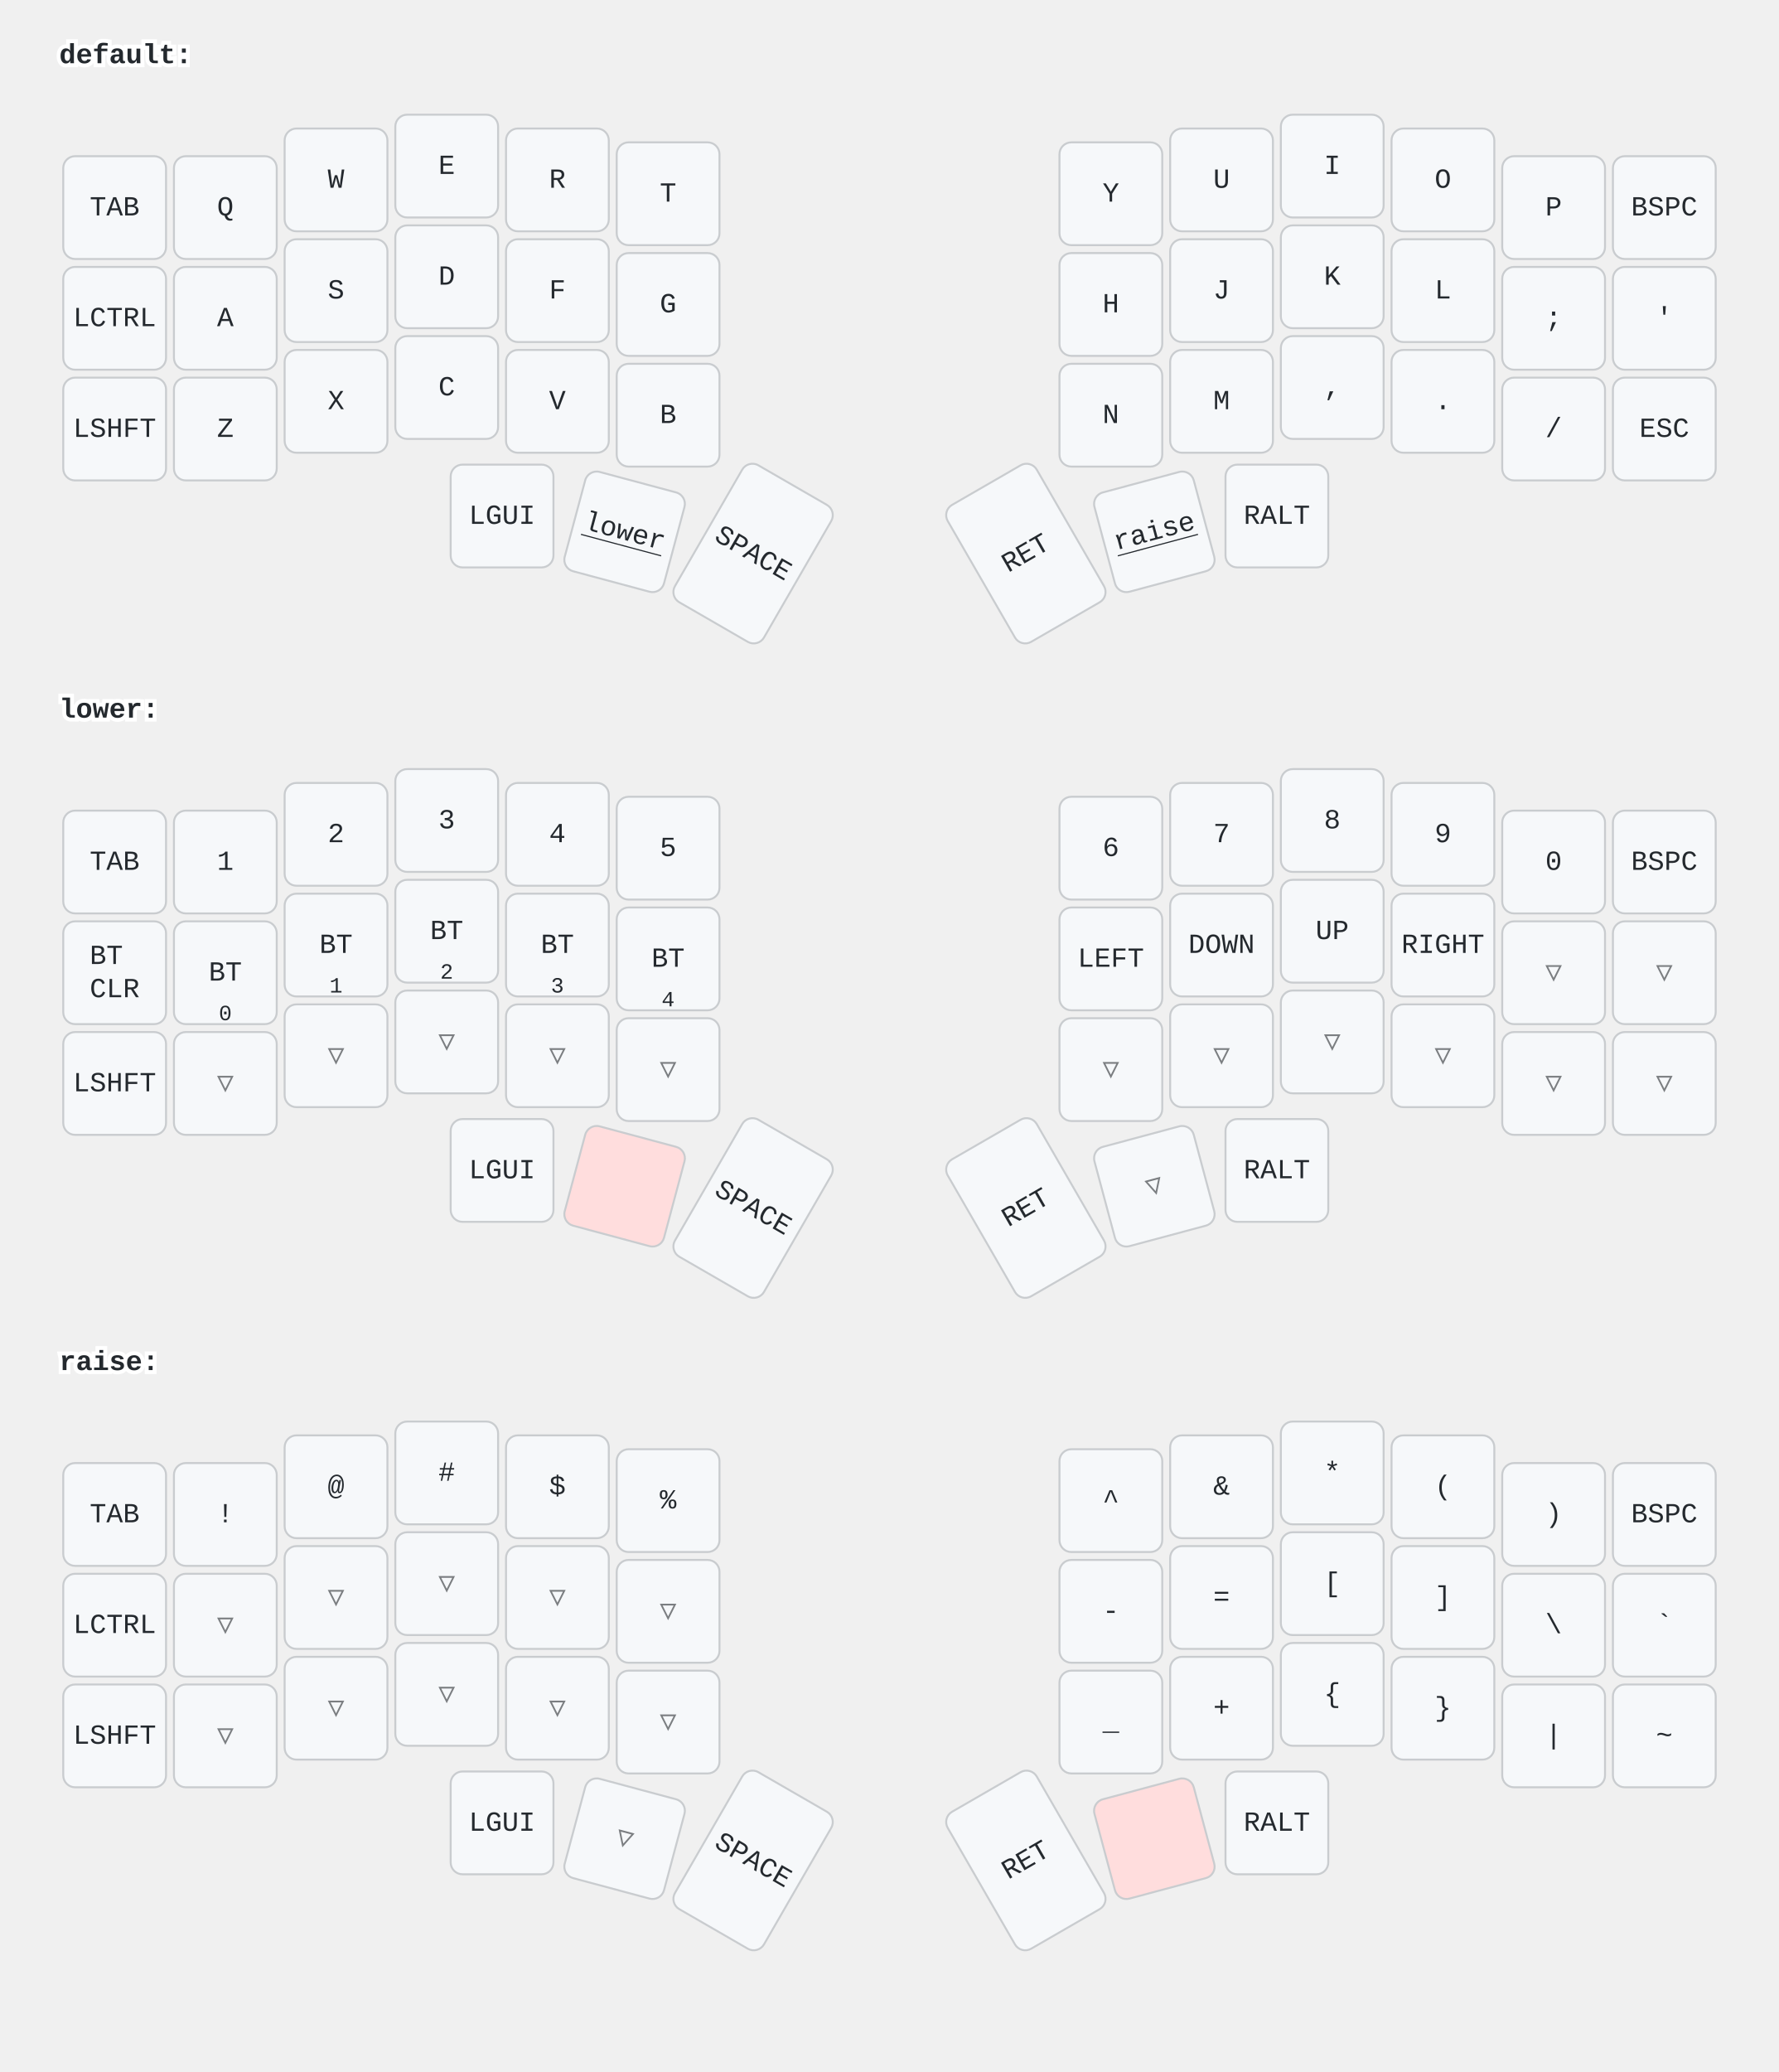
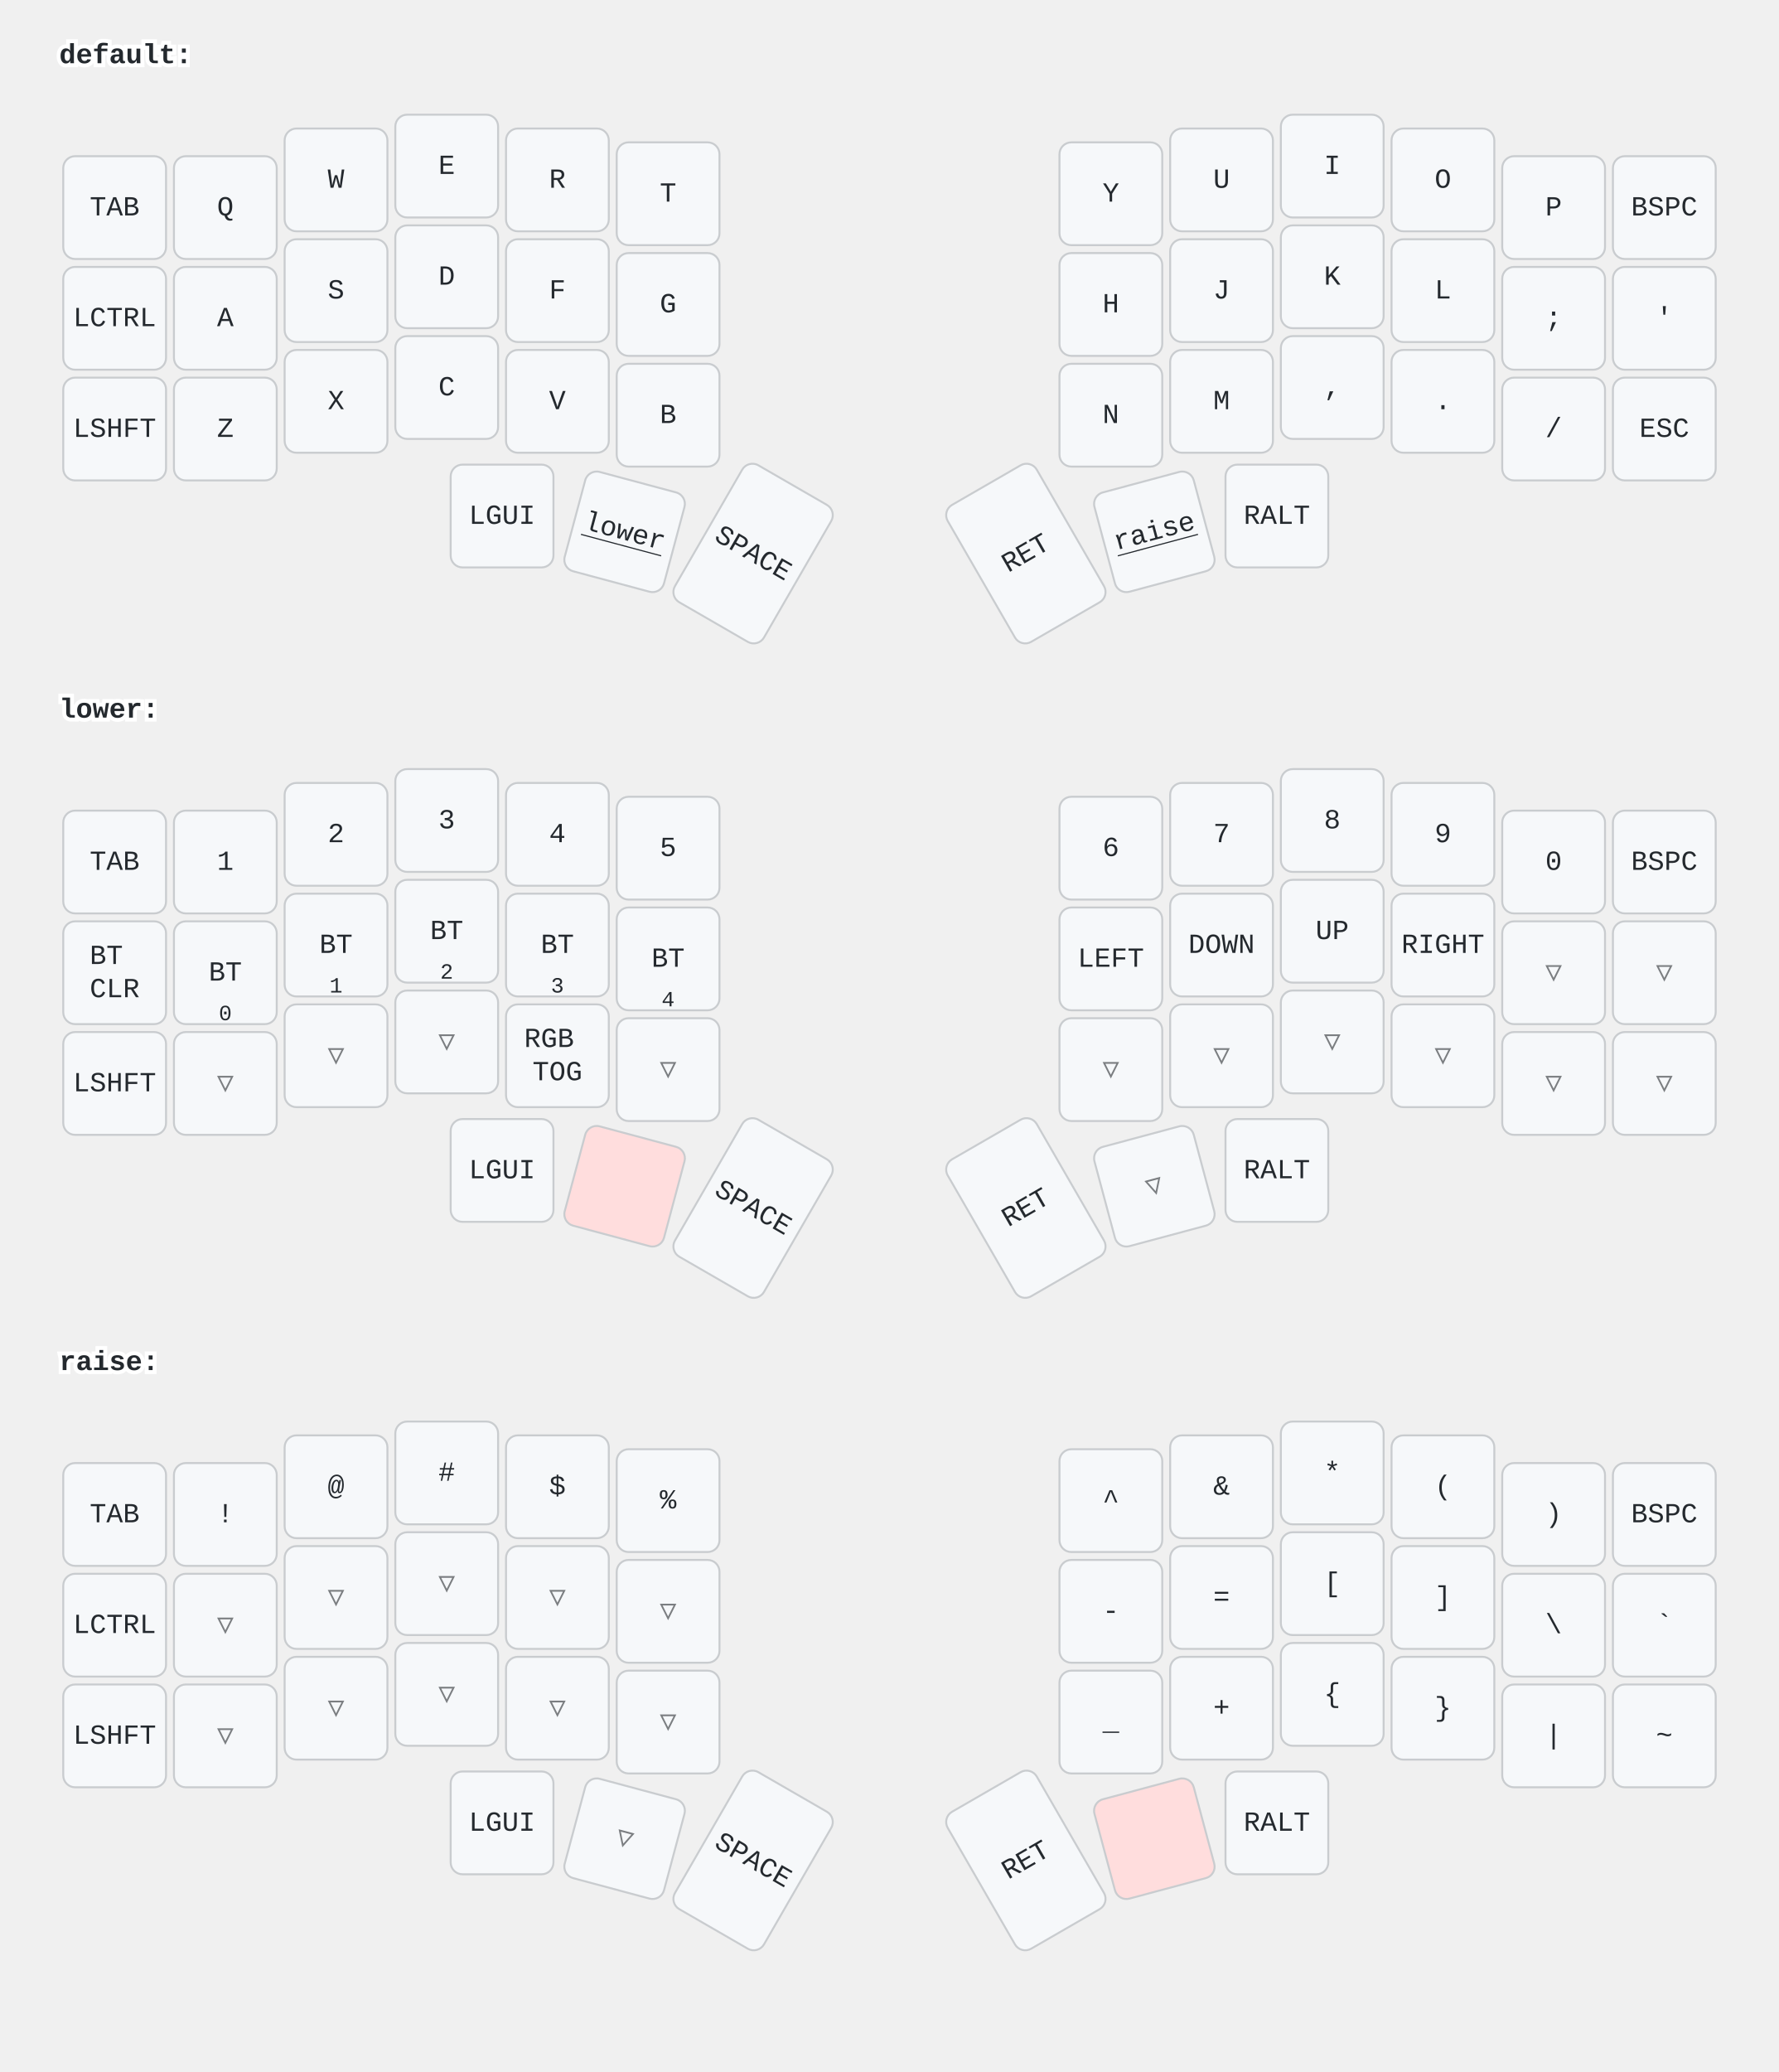
<svg xmlns="http://www.w3.org/2000/svg" width="900" height="1048" viewBox="0 0 900 1048" class="keymap">
  <style>/* inherit to force styles through use tags */
svg path {
    fill: inherit;
}

/* font and background color specifications */
svg.keymap {
    font-family: SFMono-Regular,Consolas,Liberation Mono,Menlo,monospace;
    font-size: 14px;
    font-kerning: normal;
    text-rendering: optimizeLegibility;
    fill: #24292e;
}

/* default key styling */
rect.key {
    fill: #f6f8fa;
}

rect.key, rect.combo {
    stroke: #c9cccf;
    stroke-width: 1;
}

/* default key side styling, only used is draw_key_sides is set */
rect.side {
    filter: brightness(90%);
}

/* color accent for combo boxes */
rect.combo, rect.combo-separate {
    fill: #cdf;
}

/* color accent for held keys */
rect.held, rect.combo.held {
    fill: #fdd;
}

/* color accent for ghost (optional) keys */
rect.ghost, rect.combo.ghost {
    stroke-dasharray: 4, 4;
    stroke-width: 2;
}

text {
    text-anchor: middle;
    dominant-baseline: middle;
}

/* styling for layer labels */
text.label {
    font-weight: bold;
    text-anchor: start;
    stroke: white;
    stroke-width: 4;
    paint-order: stroke;
}

/* styling for optional footer */
text.footer {
    text-anchor: end;
    dominant-baseline: auto;
    stroke: white;
    stroke-width: 4;
    paint-order: stroke;
}

- /* styling for combo tap, and key hold/shifted label text */
- text.combo, text.hold, text.shifted {
+ /* styling for combo tap, and key non-tap label text */
+ text.combo, text.hold, text.shifted, text.left, text.right {
    font-size: 11px;
}

text.hold {
    text-anchor: middle;
    dominant-baseline: auto;
}

text.shifted {
    text-anchor: middle;
    dominant-baseline: hanging;
}

+ text.left {
+     text-anchor: start;
+ }
+ 
+ text.right {
+     text-anchor: end;
+ }
+ 
text.layer-activator {
    text-decoration: underline;
}

/* styling for hold/shifted label text in combo box */
- text.combo.hold, text.combo.shifted {
+ text.combo.hold, text.combo.shifted, text.combo.left, text.combo.right {
    font-size: 8px;
}

/* lighter symbol for transparent keys */
text.trans {
    fill: #7b7e81;
}

/* styling for combo dendrons */
path.combo {
    stroke-width: 1;
    stroke: gray;
    fill: none;
}

/* Start Tabler Icons Cleanup */
/* cannot use height/width with glyphs */
.icon-tabler &gt; path {
    fill: inherit;
    stroke: inherit;
    stroke-width: 2;
}
/* hide tabler's default box */
.icon-tabler &gt; path[stroke="none"][fill="none"] {
    visibility: hidden;
}
/* End Tabler Icons Cleanup */
</style>
  <g transform="translate(30, 0)" class="layer-default">
    <text x="0" y="28" class="label" id="default">default:</text>
    <g transform="translate(0, 56)">
      <g transform="translate(28, 49)" class="key keypos-0">
        <rect rx="6" ry="6" x="-26" y="-26" width="52" height="52" class="key" />
        <text x="0" y="0" class="key tap">TAB</text>
      </g>
      <g transform="translate(84, 49)" class="key keypos-1">
        <rect rx="6" ry="6" x="-26" y="-26" width="52" height="52" class="key" />
        <text x="0" y="0" class="key tap">Q</text>
      </g>
      <g transform="translate(140, 35)" class="key keypos-2">
        <rect rx="6" ry="6" x="-26" y="-26" width="52" height="52" class="key" />
        <text x="0" y="0" class="key tap">W</text>
      </g>
      <g transform="translate(196, 28)" class="key keypos-3">
        <rect rx="6" ry="6" x="-26" y="-26" width="52" height="52" class="key" />
        <text x="0" y="0" class="key tap">E</text>
      </g>
      <g transform="translate(252, 35)" class="key keypos-4">
        <rect rx="6" ry="6" x="-26" y="-26" width="52" height="52" class="key" />
        <text x="0" y="0" class="key tap">R</text>
      </g>
      <g transform="translate(308, 42)" class="key keypos-5">
        <rect rx="6" ry="6" x="-26" y="-26" width="52" height="52" class="key" />
        <text x="0" y="0" class="key tap">T</text>
      </g>
      <g transform="translate(532, 42)" class="key keypos-6">
        <rect rx="6" ry="6" x="-26" y="-26" width="52" height="52" class="key" />
        <text x="0" y="0" class="key tap">Y</text>
      </g>
      <g transform="translate(588, 35)" class="key keypos-7">
        <rect rx="6" ry="6" x="-26" y="-26" width="52" height="52" class="key" />
        <text x="0" y="0" class="key tap">U</text>
      </g>
      <g transform="translate(644, 28)" class="key keypos-8">
        <rect rx="6" ry="6" x="-26" y="-26" width="52" height="52" class="key" />
        <text x="0" y="0" class="key tap">I</text>
      </g>
      <g transform="translate(700, 35)" class="key keypos-9">
        <rect rx="6" ry="6" x="-26" y="-26" width="52" height="52" class="key" />
        <text x="0" y="0" class="key tap">O</text>
      </g>
      <g transform="translate(756, 49)" class="key keypos-10">
        <rect rx="6" ry="6" x="-26" y="-26" width="52" height="52" class="key" />
        <text x="0" y="0" class="key tap">P</text>
      </g>
      <g transform="translate(812, 49)" class="key keypos-11">
        <rect rx="6" ry="6" x="-26" y="-26" width="52" height="52" class="key" />
        <text x="0" y="0" class="key tap">BSPC</text>
      </g>
      <g transform="translate(28, 105)" class="key keypos-12">
        <rect rx="6" ry="6" x="-26" y="-26" width="52" height="52" class="key" />
        <text x="0" y="0" class="key tap">LCTRL</text>
      </g>
      <g transform="translate(84, 105)" class="key keypos-13">
        <rect rx="6" ry="6" x="-26" y="-26" width="52" height="52" class="key" />
        <text x="0" y="0" class="key tap">A</text>
      </g>
      <g transform="translate(140, 91)" class="key keypos-14">
        <rect rx="6" ry="6" x="-26" y="-26" width="52" height="52" class="key" />
        <text x="0" y="0" class="key tap">S</text>
      </g>
      <g transform="translate(196, 84)" class="key keypos-15">
        <rect rx="6" ry="6" x="-26" y="-26" width="52" height="52" class="key" />
        <text x="0" y="0" class="key tap">D</text>
      </g>
      <g transform="translate(252, 91)" class="key keypos-16">
        <rect rx="6" ry="6" x="-26" y="-26" width="52" height="52" class="key" />
        <text x="0" y="0" class="key tap">F</text>
      </g>
      <g transform="translate(308, 98)" class="key keypos-17">
        <rect rx="6" ry="6" x="-26" y="-26" width="52" height="52" class="key" />
        <text x="0" y="0" class="key tap">G</text>
      </g>
      <g transform="translate(532, 98)" class="key keypos-18">
        <rect rx="6" ry="6" x="-26" y="-26" width="52" height="52" class="key" />
        <text x="0" y="0" class="key tap">H</text>
      </g>
      <g transform="translate(588, 91)" class="key keypos-19">
        <rect rx="6" ry="6" x="-26" y="-26" width="52" height="52" class="key" />
        <text x="0" y="0" class="key tap">J</text>
      </g>
      <g transform="translate(644, 84)" class="key keypos-20">
        <rect rx="6" ry="6" x="-26" y="-26" width="52" height="52" class="key" />
        <text x="0" y="0" class="key tap">K</text>
      </g>
      <g transform="translate(700, 91)" class="key keypos-21">
        <rect rx="6" ry="6" x="-26" y="-26" width="52" height="52" class="key" />
        <text x="0" y="0" class="key tap">L</text>
      </g>
      <g transform="translate(756, 105)" class="key keypos-22">
        <rect rx="6" ry="6" x="-26" y="-26" width="52" height="52" class="key" />
        <text x="0" y="0" class="key tap">;</text>
      </g>
      <g transform="translate(812, 105)" class="key keypos-23">
        <rect rx="6" ry="6" x="-26" y="-26" width="52" height="52" class="key" />
        <text x="0" y="0" class="key tap">'</text>
      </g>
      <g transform="translate(28, 161)" class="key keypos-24">
        <rect rx="6" ry="6" x="-26" y="-26" width="52" height="52" class="key" />
        <text x="0" y="0" class="key tap">LSHFT</text>
      </g>
      <g transform="translate(84, 161)" class="key keypos-25">
        <rect rx="6" ry="6" x="-26" y="-26" width="52" height="52" class="key" />
        <text x="0" y="0" class="key tap">Z</text>
      </g>
      <g transform="translate(140, 147)" class="key keypos-26">
        <rect rx="6" ry="6" x="-26" y="-26" width="52" height="52" class="key" />
        <text x="0" y="0" class="key tap">X</text>
      </g>
      <g transform="translate(196, 140)" class="key keypos-27">
        <rect rx="6" ry="6" x="-26" y="-26" width="52" height="52" class="key" />
        <text x="0" y="0" class="key tap">C</text>
      </g>
      <g transform="translate(252, 147)" class="key keypos-28">
        <rect rx="6" ry="6" x="-26" y="-26" width="52" height="52" class="key" />
        <text x="0" y="0" class="key tap">V</text>
      </g>
      <g transform="translate(308, 154)" class="key keypos-29">
        <rect rx="6" ry="6" x="-26" y="-26" width="52" height="52" class="key" />
        <text x="0" y="0" class="key tap">B</text>
      </g>
      <g transform="translate(532, 154)" class="key keypos-30">
        <rect rx="6" ry="6" x="-26" y="-26" width="52" height="52" class="key" />
        <text x="0" y="0" class="key tap">N</text>
      </g>
      <g transform="translate(588, 147)" class="key keypos-31">
        <rect rx="6" ry="6" x="-26" y="-26" width="52" height="52" class="key" />
        <text x="0" y="0" class="key tap">M</text>
      </g>
      <g transform="translate(644, 140)" class="key keypos-32">
        <rect rx="6" ry="6" x="-26" y="-26" width="52" height="52" class="key" />
        <text x="0" y="0" class="key tap">,</text>
      </g>
      <g transform="translate(700, 147)" class="key keypos-33">
        <rect rx="6" ry="6" x="-26" y="-26" width="52" height="52" class="key" />
        <text x="0" y="0" class="key tap">.</text>
      </g>
      <g transform="translate(756, 161)" class="key keypos-34">
        <rect rx="6" ry="6" x="-26" y="-26" width="52" height="52" class="key" />
        <text x="0" y="0" class="key tap">/</text>
      </g>
      <g transform="translate(812, 161)" class="key keypos-35">
        <rect rx="6" ry="6" x="-26" y="-26" width="52" height="52" class="key" />
        <text x="0" y="0" class="key tap">ESC</text>
      </g>
      <g transform="translate(224, 205)" class="key keypos-36">
        <rect rx="6" ry="6" x="-26" y="-26" width="52" height="52" class="key" />
        <text x="0" y="0" class="key tap">LGUI</text>
      </g>
      <g transform="translate(286, 213) rotate(15.0)" class="key keypos-37">
        <rect rx="6" ry="6" x="-26" y="-26" width="52" height="52" class="key" />
        <a href="#lower">
          <text x="0" y="0" class="key tap layer-activator">lower</text>
        </a>
      </g>
      <g transform="translate(351, 224) rotate(30.0)" class="key keypos-38">
        <rect rx="6" ry="6" x="-26" y="-40" width="52" height="80" class="key" />
        <text x="0" y="0" class="key tap">SPACE</text>
      </g>
      <g transform="translate(489, 224) rotate(-30.0)" class="key keypos-39">
        <rect rx="6" ry="6" x="-26" y="-40" width="52" height="80" class="key" />
        <text x="0" y="0" class="key tap">RET</text>
      </g>
      <g transform="translate(554, 213) rotate(-15.0)" class="key keypos-40">
        <rect rx="6" ry="6" x="-26" y="-26" width="52" height="52" class="key" />
        <a href="#raise">
          <text x="0" y="0" class="key tap layer-activator">raise</text>
        </a>
      </g>
      <g transform="translate(616, 205)" class="key keypos-41">
        <rect rx="6" ry="6" x="-26" y="-26" width="52" height="52" class="key" />
        <text x="0" y="0" class="key tap">RALT</text>
      </g>
    </g>
  </g>
  <g transform="translate(30, 331)" class="layer-lower">
    <text x="0" y="28" class="label" id="lower">lower:</text>
    <g transform="translate(0, 56)">
      <g transform="translate(28, 49)" class="key keypos-0">
        <rect rx="6" ry="6" x="-26" y="-26" width="52" height="52" class="key" />
        <text x="0" y="0" class="key tap">TAB</text>
      </g>
      <g transform="translate(84, 49)" class="key keypos-1">
        <rect rx="6" ry="6" x="-26" y="-26" width="52" height="52" class="key" />
        <text x="0" y="0" class="key tap">1</text>
      </g>
      <g transform="translate(140, 35)" class="key keypos-2">
        <rect rx="6" ry="6" x="-26" y="-26" width="52" height="52" class="key" />
        <text x="0" y="0" class="key tap">2</text>
      </g>
      <g transform="translate(196, 28)" class="key keypos-3">
        <rect rx="6" ry="6" x="-26" y="-26" width="52" height="52" class="key" />
        <text x="0" y="0" class="key tap">3</text>
      </g>
      <g transform="translate(252, 35)" class="key keypos-4">
        <rect rx="6" ry="6" x="-26" y="-26" width="52" height="52" class="key" />
        <text x="0" y="0" class="key tap">4</text>
      </g>
      <g transform="translate(308, 42)" class="key keypos-5">
        <rect rx="6" ry="6" x="-26" y="-26" width="52" height="52" class="key" />
        <text x="0" y="0" class="key tap">5</text>
      </g>
      <g transform="translate(532, 42)" class="key keypos-6">
        <rect rx="6" ry="6" x="-26" y="-26" width="52" height="52" class="key" />
        <text x="0" y="0" class="key tap">6</text>
      </g>
      <g transform="translate(588, 35)" class="key keypos-7">
        <rect rx="6" ry="6" x="-26" y="-26" width="52" height="52" class="key" />
        <text x="0" y="0" class="key tap">7</text>
      </g>
      <g transform="translate(644, 28)" class="key keypos-8">
        <rect rx="6" ry="6" x="-26" y="-26" width="52" height="52" class="key" />
        <text x="0" y="0" class="key tap">8</text>
      </g>
      <g transform="translate(700, 35)" class="key keypos-9">
        <rect rx="6" ry="6" x="-26" y="-26" width="52" height="52" class="key" />
        <text x="0" y="0" class="key tap">9</text>
      </g>
      <g transform="translate(756, 49)" class="key keypos-10">
        <rect rx="6" ry="6" x="-26" y="-26" width="52" height="52" class="key" />
        <text x="0" y="0" class="key tap">0</text>
      </g>
      <g transform="translate(812, 49)" class="key keypos-11">
        <rect rx="6" ry="6" x="-26" y="-26" width="52" height="52" class="key" />
        <text x="0" y="0" class="key tap">BSPC</text>
      </g>
      <g transform="translate(28, 105)" class="key keypos-12">
        <rect rx="6" ry="6" x="-26" y="-26" width="52" height="52" class="key" />
        <text x="0" y="0" class="key tap">
          <tspan x="0" dy="-0.6em">BT</tspan>
          <tspan x="0" dy="1.2em">CLR</tspan>
        </text>
      </g>
      <g transform="translate(84, 105)" class="key keypos-13">
        <rect rx="6" ry="6" x="-26" y="-26" width="52" height="52" class="key" />
        <text x="0" y="0" class="key tap">BT</text>
        <text x="0" y="24" class="key hold">0</text>
      </g>
      <g transform="translate(140, 91)" class="key keypos-14">
        <rect rx="6" ry="6" x="-26" y="-26" width="52" height="52" class="key" />
        <text x="0" y="0" class="key tap">BT</text>
        <text x="0" y="24" class="key hold">1</text>
      </g>
      <g transform="translate(196, 84)" class="key keypos-15">
        <rect rx="6" ry="6" x="-26" y="-26" width="52" height="52" class="key" />
        <text x="0" y="0" class="key tap">BT</text>
        <text x="0" y="24" class="key hold">2</text>
      </g>
      <g transform="translate(252, 91)" class="key keypos-16">
        <rect rx="6" ry="6" x="-26" y="-26" width="52" height="52" class="key" />
        <text x="0" y="0" class="key tap">BT</text>
        <text x="0" y="24" class="key hold">3</text>
      </g>
      <g transform="translate(308, 98)" class="key keypos-17">
        <rect rx="6" ry="6" x="-26" y="-26" width="52" height="52" class="key" />
        <text x="0" y="0" class="key tap">BT</text>
        <text x="0" y="24" class="key hold">4</text>
      </g>
      <g transform="translate(532, 98)" class="key keypos-18">
        <rect rx="6" ry="6" x="-26" y="-26" width="52" height="52" class="key" />
        <text x="0" y="0" class="key tap">LEFT</text>
      </g>
      <g transform="translate(588, 91)" class="key keypos-19">
        <rect rx="6" ry="6" x="-26" y="-26" width="52" height="52" class="key" />
        <text x="0" y="0" class="key tap">DOWN</text>
      </g>
      <g transform="translate(644, 84)" class="key keypos-20">
        <rect rx="6" ry="6" x="-26" y="-26" width="52" height="52" class="key" />
        <text x="0" y="0" class="key tap">UP</text>
      </g>
      <g transform="translate(700, 91)" class="key keypos-21">
        <rect rx="6" ry="6" x="-26" y="-26" width="52" height="52" class="key" />
        <text x="0" y="0" class="key tap">RIGHT</text>
      </g>
      <g transform="translate(756, 105)" class="key trans keypos-22">
        <rect rx="6" ry="6" x="-26" y="-26" width="52" height="52" class="key trans" />
        <text x="0" y="0" class="key trans tap">▽</text>
      </g>
      <g transform="translate(812, 105)" class="key trans keypos-23">
        <rect rx="6" ry="6" x="-26" y="-26" width="52" height="52" class="key trans" />
        <text x="0" y="0" class="key trans tap">▽</text>
      </g>
      <g transform="translate(28, 161)" class="key keypos-24">
        <rect rx="6" ry="6" x="-26" y="-26" width="52" height="52" class="key" />
        <text x="0" y="0" class="key tap">LSHFT</text>
      </g>
      <g transform="translate(84, 161)" class="key trans keypos-25">
        <rect rx="6" ry="6" x="-26" y="-26" width="52" height="52" class="key trans" />
        <text x="0" y="0" class="key trans tap">▽</text>
      </g>
      <g transform="translate(140, 147)" class="key trans keypos-26">
        <rect rx="6" ry="6" x="-26" y="-26" width="52" height="52" class="key trans" />
        <text x="0" y="0" class="key trans tap">▽</text>
      </g>
      <g transform="translate(196, 140)" class="key trans keypos-27">
        <rect rx="6" ry="6" x="-26" y="-26" width="52" height="52" class="key trans" />
        <text x="0" y="0" class="key trans tap">▽</text>
      </g>
-       <g transform="translate(252, 147)" class="key trans keypos-28">
-         <rect rx="6" ry="6" x="-26" y="-26" width="52" height="52" class="key trans" />
-         <text x="0" y="0" class="key trans tap">▽</text>
+       <g transform="translate(252, 147)" class="key keypos-28">
+         <rect rx="6" ry="6" x="-26" y="-26" width="52" height="52" class="key" />
+         <text x="0" y="0" class="key tap">
+           <tspan x="0" dy="-0.6em">RGB</tspan>
+           <tspan x="0" dy="1.2em">TOG</tspan>
+         </text>
      </g>
      <g transform="translate(308, 154)" class="key trans keypos-29">
        <rect rx="6" ry="6" x="-26" y="-26" width="52" height="52" class="key trans" />
        <text x="0" y="0" class="key trans tap">▽</text>
      </g>
      <g transform="translate(532, 154)" class="key trans keypos-30">
        <rect rx="6" ry="6" x="-26" y="-26" width="52" height="52" class="key trans" />
        <text x="0" y="0" class="key trans tap">▽</text>
      </g>
      <g transform="translate(588, 147)" class="key trans keypos-31">
        <rect rx="6" ry="6" x="-26" y="-26" width="52" height="52" class="key trans" />
        <text x="0" y="0" class="key trans tap">▽</text>
      </g>
      <g transform="translate(644, 140)" class="key trans keypos-32">
        <rect rx="6" ry="6" x="-26" y="-26" width="52" height="52" class="key trans" />
        <text x="0" y="0" class="key trans tap">▽</text>
      </g>
      <g transform="translate(700, 147)" class="key trans keypos-33">
        <rect rx="6" ry="6" x="-26" y="-26" width="52" height="52" class="key trans" />
        <text x="0" y="0" class="key trans tap">▽</text>
      </g>
      <g transform="translate(756, 161)" class="key trans keypos-34">
        <rect rx="6" ry="6" x="-26" y="-26" width="52" height="52" class="key trans" />
        <text x="0" y="0" class="key trans tap">▽</text>
      </g>
      <g transform="translate(812, 161)" class="key trans keypos-35">
        <rect rx="6" ry="6" x="-26" y="-26" width="52" height="52" class="key trans" />
        <text x="0" y="0" class="key trans tap">▽</text>
      </g>
      <g transform="translate(224, 205)" class="key keypos-36">
        <rect rx="6" ry="6" x="-26" y="-26" width="52" height="52" class="key" />
        <text x="0" y="0" class="key tap">LGUI</text>
      </g>
      <g transform="translate(286, 213) rotate(15.0)" class="key held keypos-37">
        <rect rx="6" ry="6" x="-26" y="-26" width="52" height="52" class="key held" />
      </g>
      <g transform="translate(351, 224) rotate(30.0)" class="key keypos-38">
        <rect rx="6" ry="6" x="-26" y="-40" width="52" height="80" class="key" />
        <text x="0" y="0" class="key tap">SPACE</text>
      </g>
      <g transform="translate(489, 224) rotate(-30.0)" class="key keypos-39">
        <rect rx="6" ry="6" x="-26" y="-40" width="52" height="80" class="key" />
        <text x="0" y="0" class="key tap">RET</text>
      </g>
      <g transform="translate(554, 213) rotate(-15.0)" class="key trans keypos-40">
        <rect rx="6" ry="6" x="-26" y="-26" width="52" height="52" class="key trans" />
        <text x="0" y="0" class="key trans tap">▽</text>
      </g>
      <g transform="translate(616, 205)" class="key keypos-41">
        <rect rx="6" ry="6" x="-26" y="-26" width="52" height="52" class="key" />
        <text x="0" y="0" class="key tap">RALT</text>
      </g>
    </g>
  </g>
  <g transform="translate(30, 661)" class="layer-raise">
    <text x="0" y="28" class="label" id="raise">raise:</text>
    <g transform="translate(0, 56)">
      <g transform="translate(28, 49)" class="key keypos-0">
        <rect rx="6" ry="6" x="-26" y="-26" width="52" height="52" class="key" />
        <text x="0" y="0" class="key tap">TAB</text>
      </g>
      <g transform="translate(84, 49)" class="key keypos-1">
        <rect rx="6" ry="6" x="-26" y="-26" width="52" height="52" class="key" />
        <text x="0" y="0" class="key tap">!</text>
      </g>
      <g transform="translate(140, 35)" class="key keypos-2">
        <rect rx="6" ry="6" x="-26" y="-26" width="52" height="52" class="key" />
        <text x="0" y="0" class="key tap">@</text>
      </g>
      <g transform="translate(196, 28)" class="key keypos-3">
        <rect rx="6" ry="6" x="-26" y="-26" width="52" height="52" class="key" />
        <text x="0" y="0" class="key tap">#</text>
      </g>
      <g transform="translate(252, 35)" class="key keypos-4">
        <rect rx="6" ry="6" x="-26" y="-26" width="52" height="52" class="key" />
        <text x="0" y="0" class="key tap">$</text>
      </g>
      <g transform="translate(308, 42)" class="key keypos-5">
        <rect rx="6" ry="6" x="-26" y="-26" width="52" height="52" class="key" />
        <text x="0" y="0" class="key tap">%</text>
      </g>
      <g transform="translate(532, 42)" class="key keypos-6">
        <rect rx="6" ry="6" x="-26" y="-26" width="52" height="52" class="key" />
        <text x="0" y="0" class="key tap">^</text>
      </g>
      <g transform="translate(588, 35)" class="key keypos-7">
        <rect rx="6" ry="6" x="-26" y="-26" width="52" height="52" class="key" />
        <text x="0" y="0" class="key tap">&amp;</text>
      </g>
      <g transform="translate(644, 28)" class="key keypos-8">
        <rect rx="6" ry="6" x="-26" y="-26" width="52" height="52" class="key" />
        <text x="0" y="0" class="key tap">*</text>
      </g>
      <g transform="translate(700, 35)" class="key keypos-9">
        <rect rx="6" ry="6" x="-26" y="-26" width="52" height="52" class="key" />
        <text x="0" y="0" class="key tap">(</text>
      </g>
      <g transform="translate(756, 49)" class="key keypos-10">
        <rect rx="6" ry="6" x="-26" y="-26" width="52" height="52" class="key" />
        <text x="0" y="0" class="key tap">)</text>
      </g>
      <g transform="translate(812, 49)" class="key keypos-11">
        <rect rx="6" ry="6" x="-26" y="-26" width="52" height="52" class="key" />
        <text x="0" y="0" class="key tap">BSPC</text>
      </g>
      <g transform="translate(28, 105)" class="key keypos-12">
        <rect rx="6" ry="6" x="-26" y="-26" width="52" height="52" class="key" />
        <text x="0" y="0" class="key tap">LCTRL</text>
      </g>
      <g transform="translate(84, 105)" class="key trans keypos-13">
        <rect rx="6" ry="6" x="-26" y="-26" width="52" height="52" class="key trans" />
        <text x="0" y="0" class="key trans tap">▽</text>
      </g>
      <g transform="translate(140, 91)" class="key trans keypos-14">
        <rect rx="6" ry="6" x="-26" y="-26" width="52" height="52" class="key trans" />
        <text x="0" y="0" class="key trans tap">▽</text>
      </g>
      <g transform="translate(196, 84)" class="key trans keypos-15">
        <rect rx="6" ry="6" x="-26" y="-26" width="52" height="52" class="key trans" />
        <text x="0" y="0" class="key trans tap">▽</text>
      </g>
      <g transform="translate(252, 91)" class="key trans keypos-16">
        <rect rx="6" ry="6" x="-26" y="-26" width="52" height="52" class="key trans" />
        <text x="0" y="0" class="key trans tap">▽</text>
      </g>
      <g transform="translate(308, 98)" class="key trans keypos-17">
        <rect rx="6" ry="6" x="-26" y="-26" width="52" height="52" class="key trans" />
        <text x="0" y="0" class="key trans tap">▽</text>
      </g>
      <g transform="translate(532, 98)" class="key keypos-18">
        <rect rx="6" ry="6" x="-26" y="-26" width="52" height="52" class="key" />
        <text x="0" y="0" class="key tap">-</text>
      </g>
      <g transform="translate(588, 91)" class="key keypos-19">
        <rect rx="6" ry="6" x="-26" y="-26" width="52" height="52" class="key" />
        <text x="0" y="0" class="key tap">=</text>
      </g>
      <g transform="translate(644, 84)" class="key keypos-20">
        <rect rx="6" ry="6" x="-26" y="-26" width="52" height="52" class="key" />
        <text x="0" y="0" class="key tap">[</text>
      </g>
      <g transform="translate(700, 91)" class="key keypos-21">
        <rect rx="6" ry="6" x="-26" y="-26" width="52" height="52" class="key" />
        <text x="0" y="0" class="key tap">]</text>
      </g>
      <g transform="translate(756, 105)" class="key keypos-22">
        <rect rx="6" ry="6" x="-26" y="-26" width="52" height="52" class="key" />
        <text x="0" y="0" class="key tap">\</text>
      </g>
      <g transform="translate(812, 105)" class="key keypos-23">
        <rect rx="6" ry="6" x="-26" y="-26" width="52" height="52" class="key" />
        <text x="0" y="0" class="key tap">`</text>
      </g>
      <g transform="translate(28, 161)" class="key keypos-24">
        <rect rx="6" ry="6" x="-26" y="-26" width="52" height="52" class="key" />
        <text x="0" y="0" class="key tap">LSHFT</text>
      </g>
      <g transform="translate(84, 161)" class="key trans keypos-25">
        <rect rx="6" ry="6" x="-26" y="-26" width="52" height="52" class="key trans" />
        <text x="0" y="0" class="key trans tap">▽</text>
      </g>
      <g transform="translate(140, 147)" class="key trans keypos-26">
        <rect rx="6" ry="6" x="-26" y="-26" width="52" height="52" class="key trans" />
        <text x="0" y="0" class="key trans tap">▽</text>
      </g>
      <g transform="translate(196, 140)" class="key trans keypos-27">
        <rect rx="6" ry="6" x="-26" y="-26" width="52" height="52" class="key trans" />
        <text x="0" y="0" class="key trans tap">▽</text>
      </g>
      <g transform="translate(252, 147)" class="key trans keypos-28">
        <rect rx="6" ry="6" x="-26" y="-26" width="52" height="52" class="key trans" />
        <text x="0" y="0" class="key trans tap">▽</text>
      </g>
      <g transform="translate(308, 154)" class="key trans keypos-29">
        <rect rx="6" ry="6" x="-26" y="-26" width="52" height="52" class="key trans" />
        <text x="0" y="0" class="key trans tap">▽</text>
      </g>
      <g transform="translate(532, 154)" class="key keypos-30">
        <rect rx="6" ry="6" x="-26" y="-26" width="52" height="52" class="key" />
        <text x="0" y="0" class="key tap">_</text>
      </g>
      <g transform="translate(588, 147)" class="key keypos-31">
        <rect rx="6" ry="6" x="-26" y="-26" width="52" height="52" class="key" />
        <text x="0" y="0" class="key tap">+</text>
      </g>
      <g transform="translate(644, 140)" class="key keypos-32">
        <rect rx="6" ry="6" x="-26" y="-26" width="52" height="52" class="key" />
        <text x="0" y="0" class="key tap">{</text>
      </g>
      <g transform="translate(700, 147)" class="key keypos-33">
        <rect rx="6" ry="6" x="-26" y="-26" width="52" height="52" class="key" />
        <text x="0" y="0" class="key tap">}</text>
      </g>
      <g transform="translate(756, 161)" class="key keypos-34">
        <rect rx="6" ry="6" x="-26" y="-26" width="52" height="52" class="key" />
        <text x="0" y="0" class="key tap">|</text>
      </g>
      <g transform="translate(812, 161)" class="key keypos-35">
        <rect rx="6" ry="6" x="-26" y="-26" width="52" height="52" class="key" />
        <text x="0" y="0" class="key tap">~</text>
      </g>
      <g transform="translate(224, 205)" class="key keypos-36">
        <rect rx="6" ry="6" x="-26" y="-26" width="52" height="52" class="key" />
        <text x="0" y="0" class="key tap">LGUI</text>
      </g>
      <g transform="translate(286, 213) rotate(15.0)" class="key trans keypos-37">
        <rect rx="6" ry="6" x="-26" y="-26" width="52" height="52" class="key trans" />
        <text x="0" y="0" class="key trans tap">▽</text>
      </g>
      <g transform="translate(351, 224) rotate(30.0)" class="key keypos-38">
        <rect rx="6" ry="6" x="-26" y="-40" width="52" height="80" class="key" />
        <text x="0" y="0" class="key tap">SPACE</text>
      </g>
      <g transform="translate(489, 224) rotate(-30.0)" class="key keypos-39">
        <rect rx="6" ry="6" x="-26" y="-40" width="52" height="80" class="key" />
        <text x="0" y="0" class="key tap">RET</text>
      </g>
      <g transform="translate(554, 213) rotate(-15.0)" class="key held keypos-40">
        <rect rx="6" ry="6" x="-26" y="-26" width="52" height="52" class="key held" />
      </g>
      <g transform="translate(616, 205)" class="key keypos-41">
        <rect rx="6" ry="6" x="-26" y="-26" width="52" height="52" class="key" />
        <text x="0" y="0" class="key tap">RALT</text>
      </g>
    </g>
  </g>
</svg>
